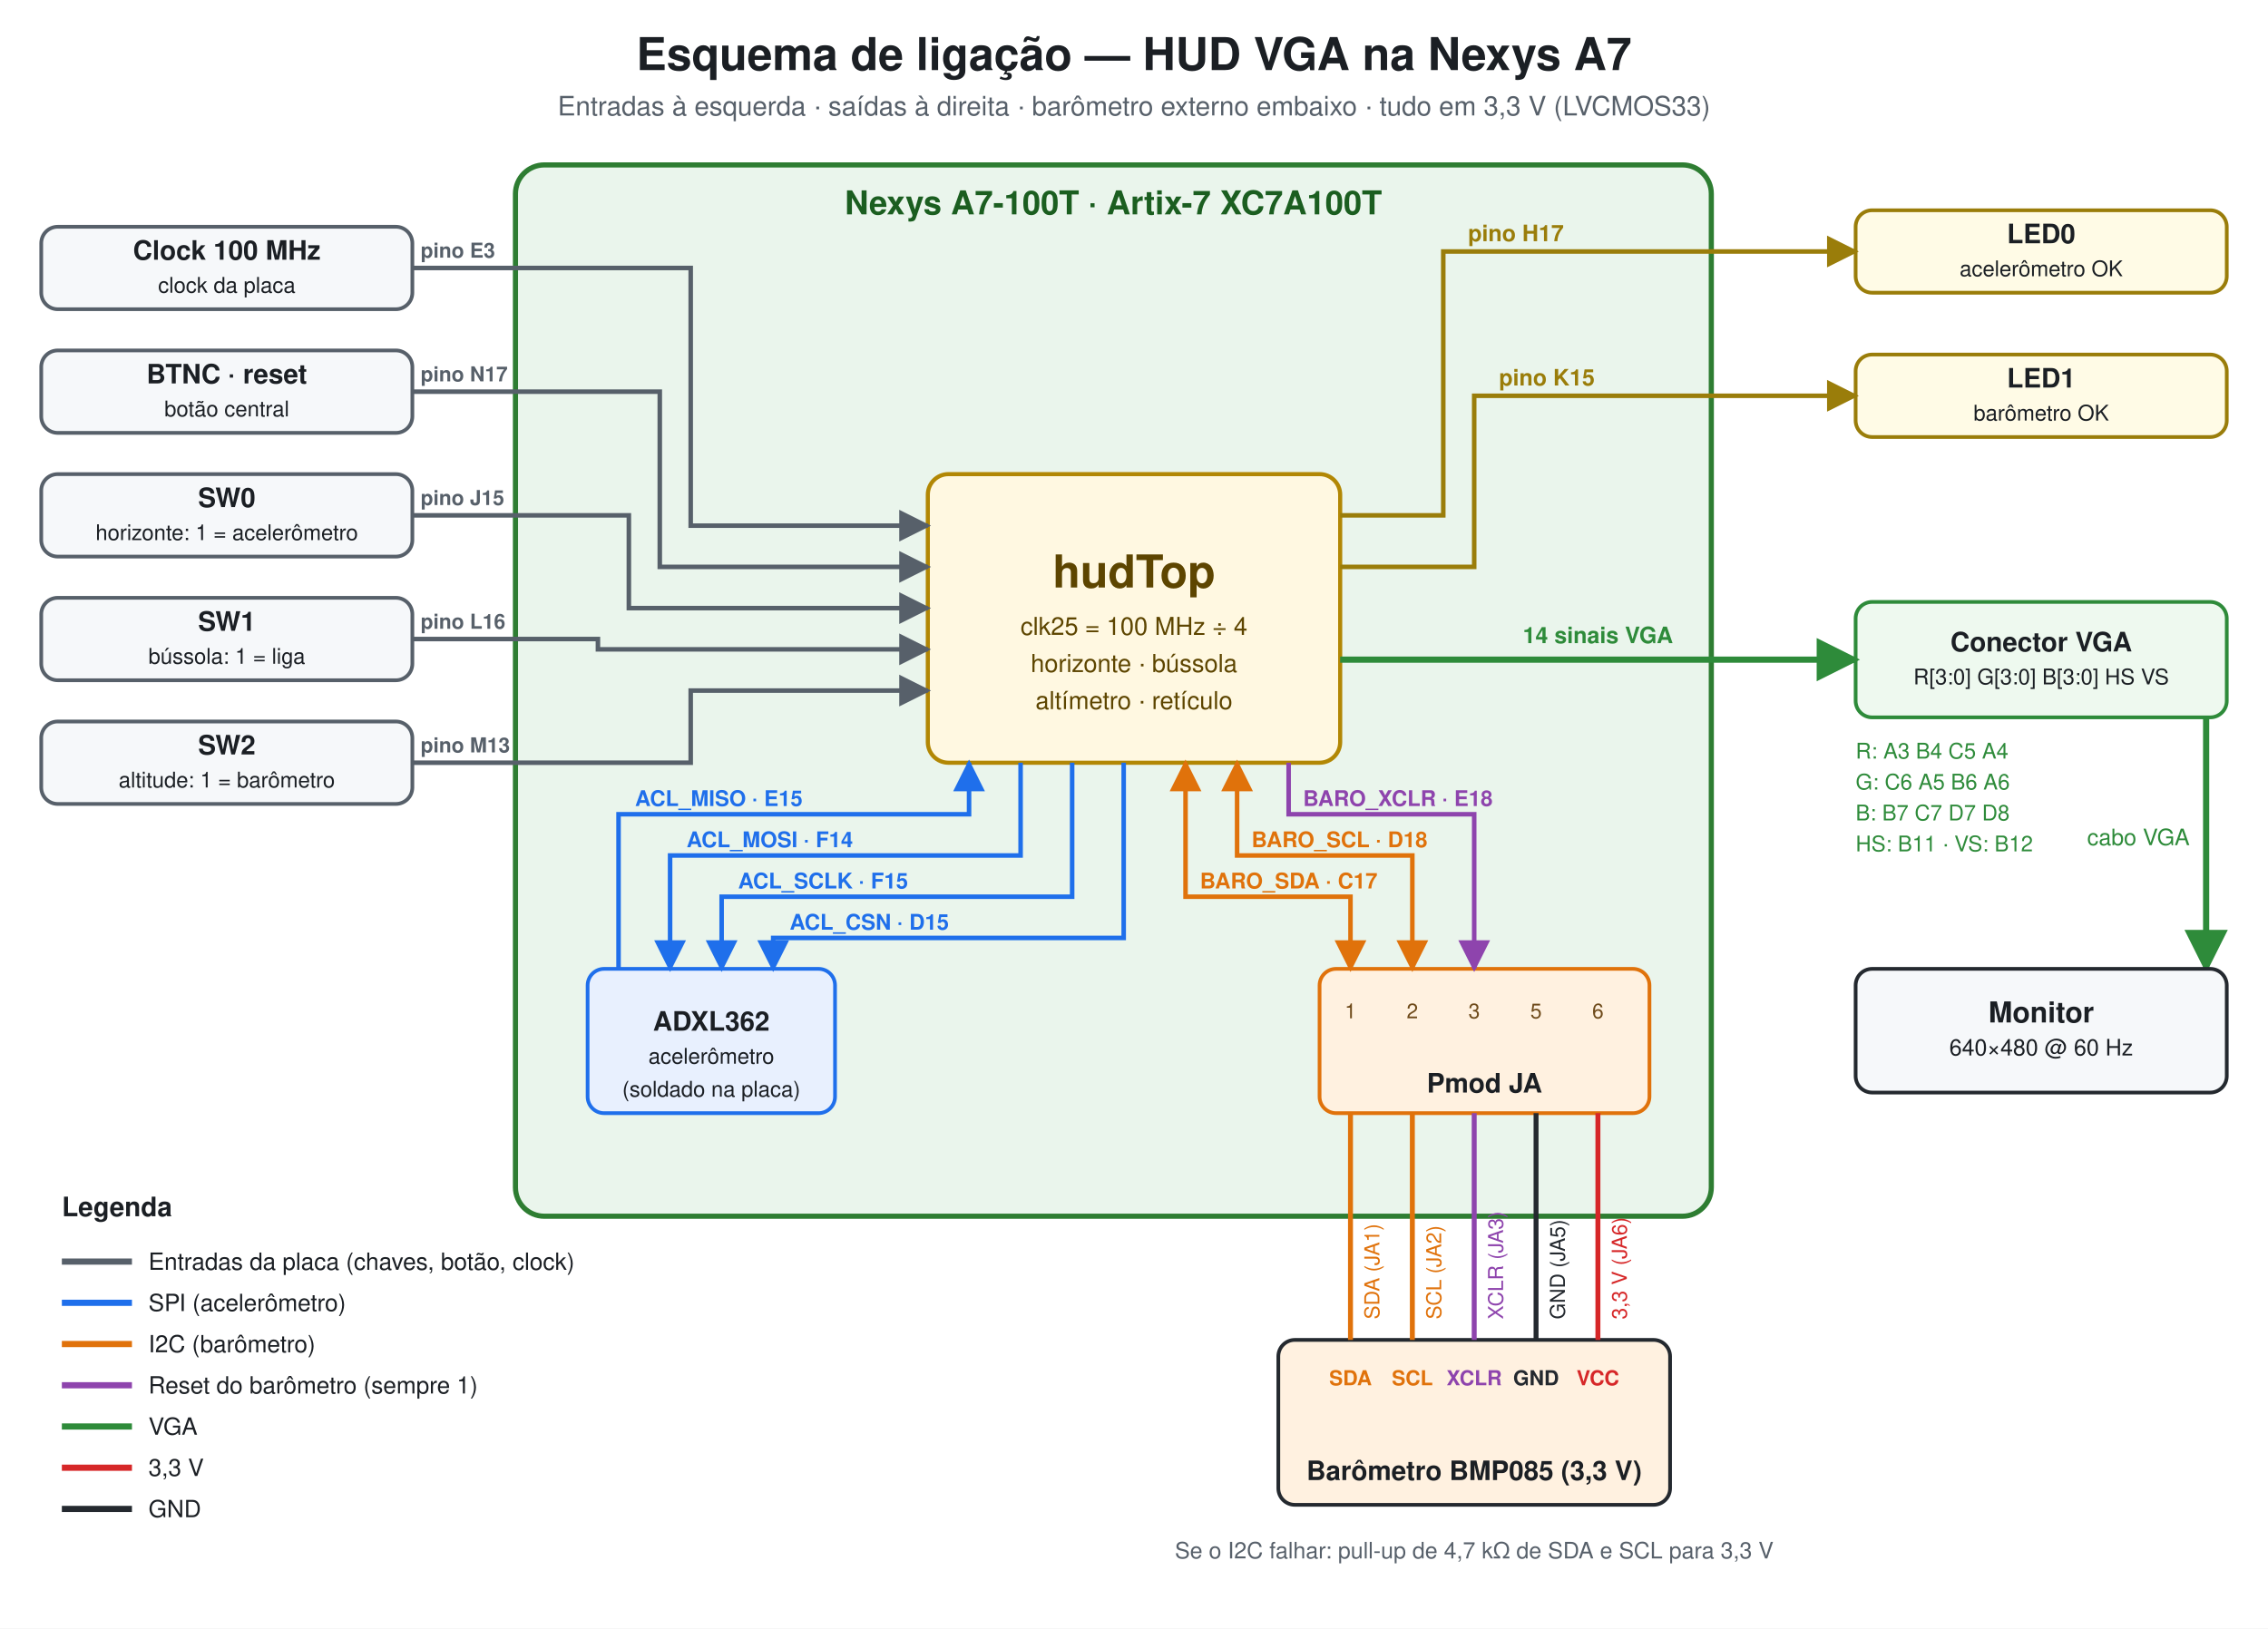
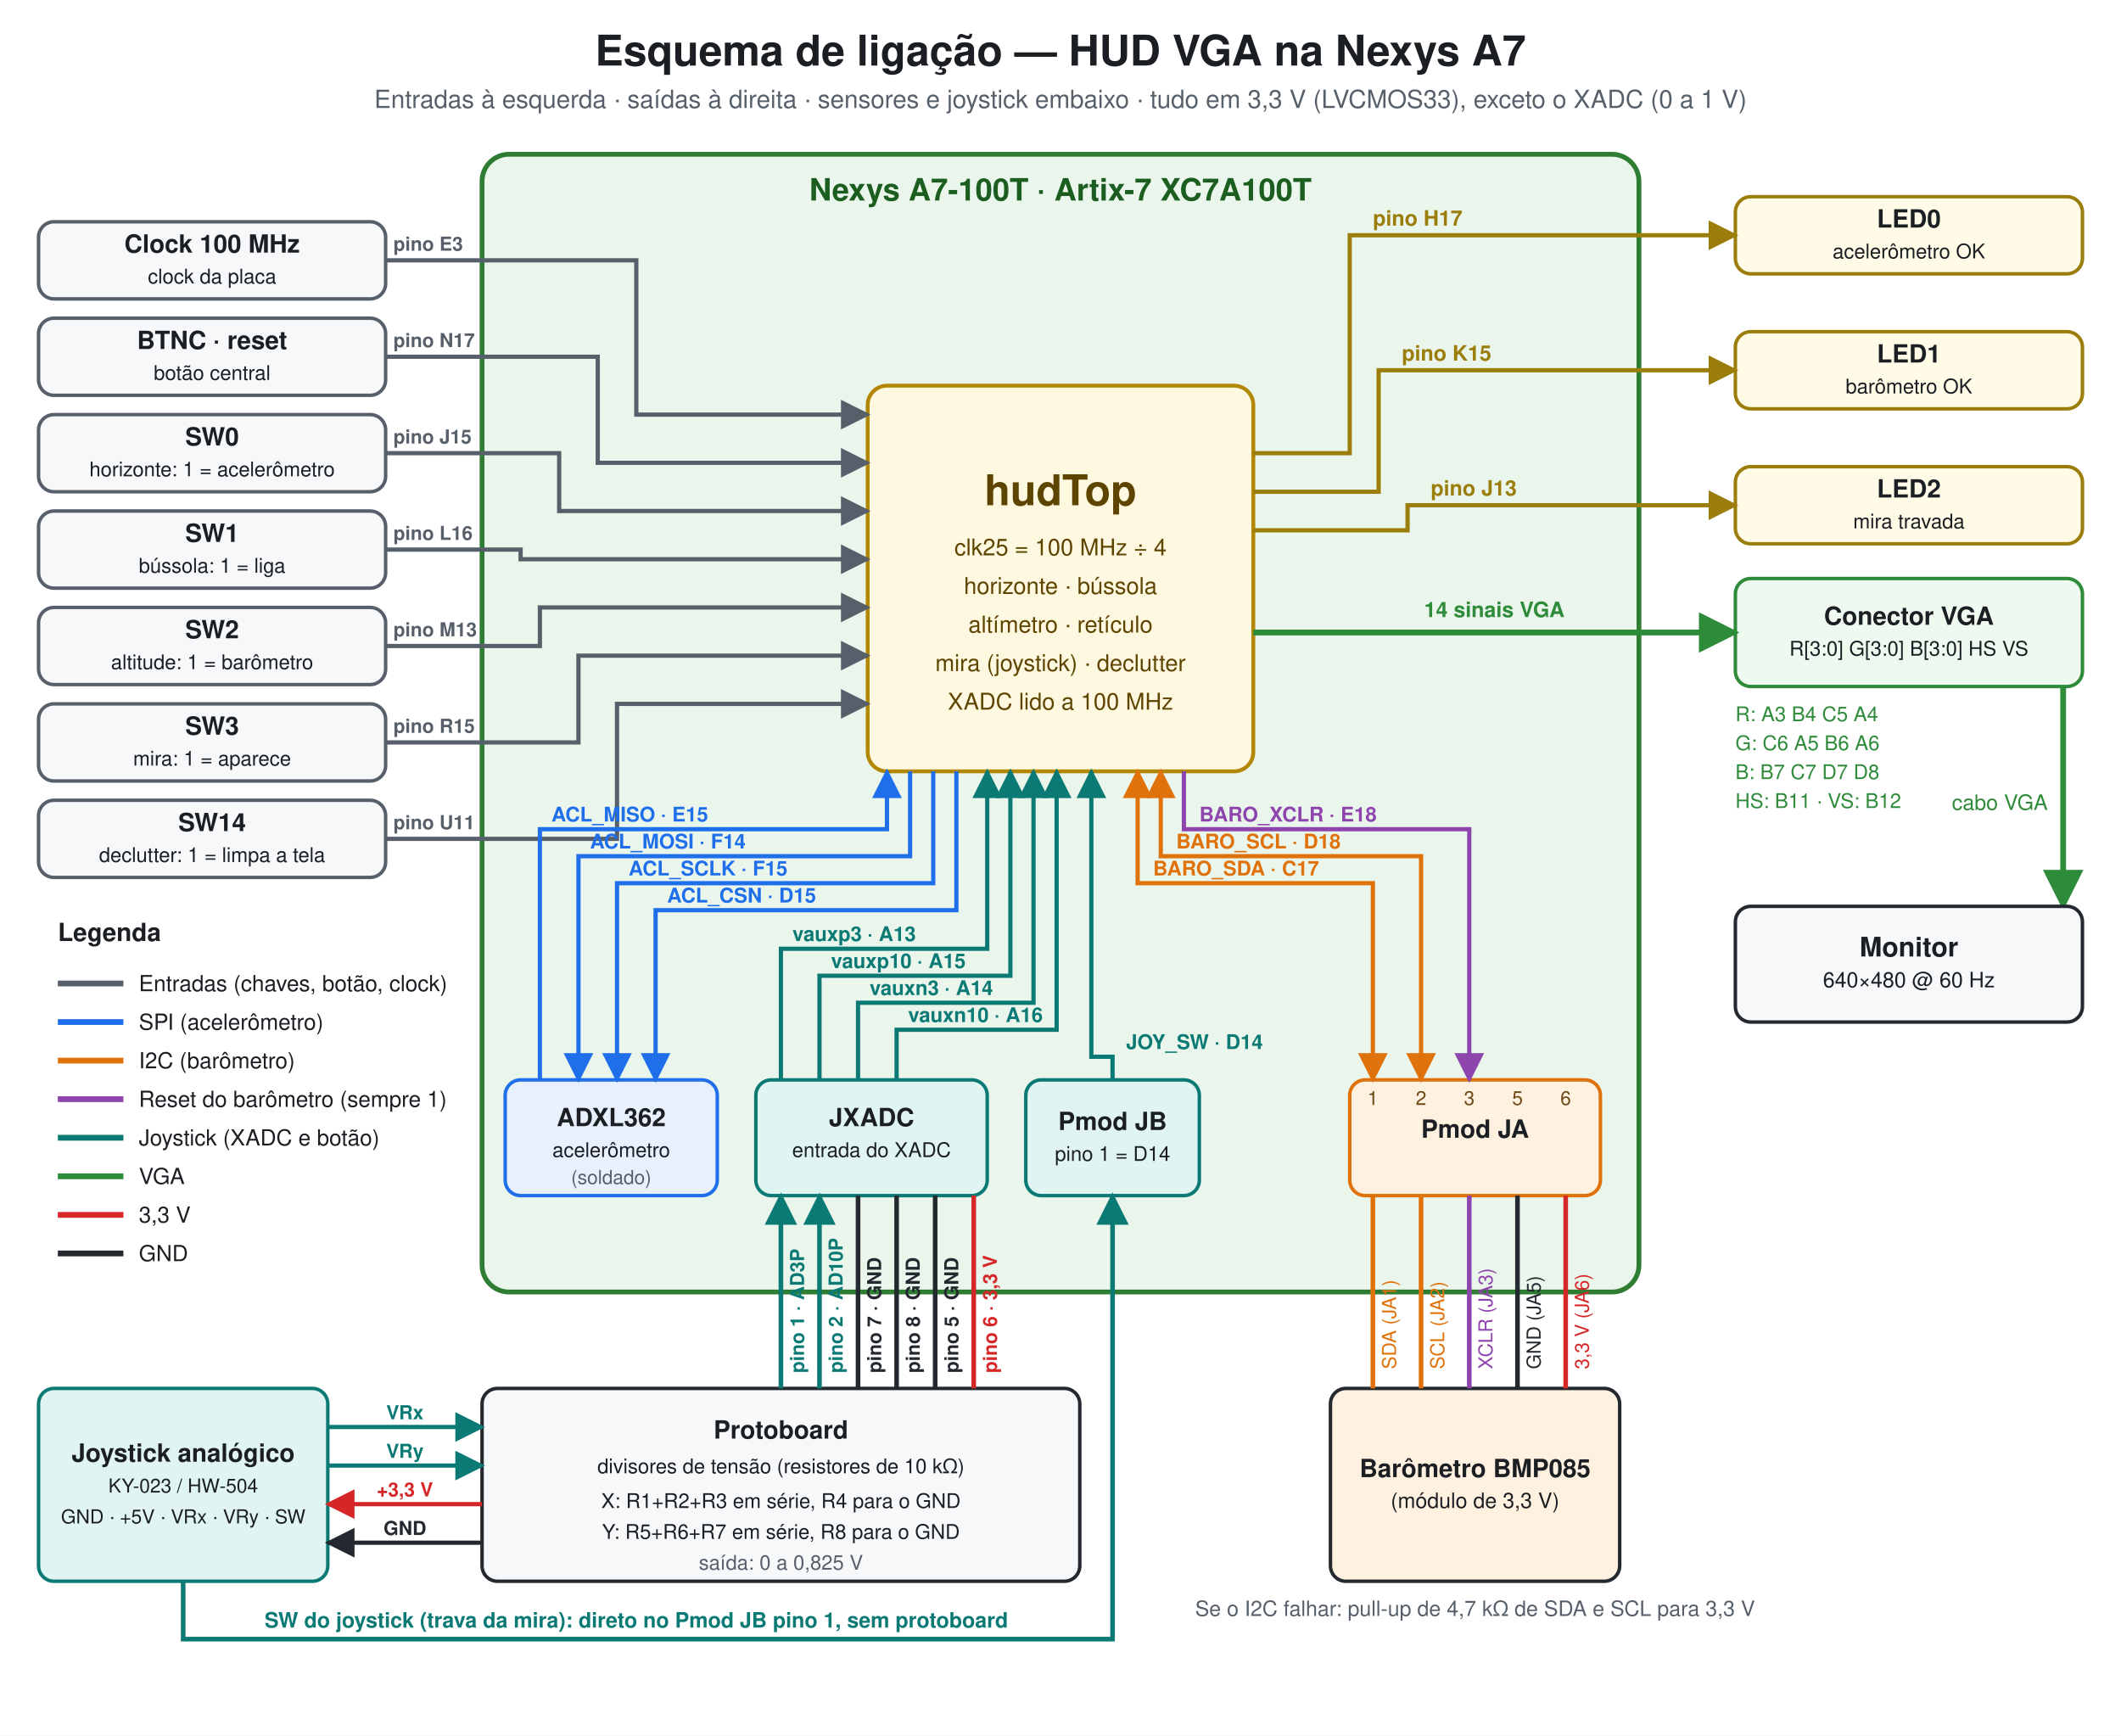
- <svg xmlns="http://www.w3.org/2000/svg" viewBox="0 0 1100 790" width="1100" height="790" font-family="Segoe UI, Helvetica, Arial, sans-serif">
+ <svg xmlns="http://www.w3.org/2000/svg" viewBox="0 0 1100 900" width="1100" height="900" font-family="Segoe UI, Helvetica, Arial, sans-serif">
  <defs>
    <marker id="ar" viewBox="0 0 10 10" refX="9" refY="5" markerWidth="7" markerHeight="7" orient="auto-start-reverse">
      <path d="M0,0 L10,5 L0,10 z" fill="context-stroke" />
    </marker>
  </defs>
-   <rect width="1100" height="790" fill="#ffffff" />
+   <rect width="1100" height="900" fill="#ffffff" />
  <text x="550" y="34" text-anchor="middle" font-size="22" font-weight="700" fill="#1b1f24">Esquema de ligação — HUD VGA na Nexys A7</text>
-   <text x="550" y="56" text-anchor="middle" font-size="13" fill="#57606a">Entradas à esquerda · saídas à direita · barômetro externo embaixo · tudo em 3,3 V (LVCMOS33)</text>
-   <rect x="250" y="80" width="580" height="510" rx="14" fill="#eaf5ec" stroke="#2e7d32" stroke-width="2.5" />
-   <text x="540" y="104" text-anchor="middle" font-size="16" font-weight="700" fill="#1b5e20">Nexys A7-100T · Artix-7 XC7A100T</text>
-   <rect x="450" y="230" width="200" height="140" rx="10" fill="#fff8e1" stroke="#b28704" stroke-width="2" />
-   <text x="550" y="285" text-anchor="middle" font-size="22" font-weight="700" fill="#5d4500">hudTop</text>
-   <text x="550" y="308" text-anchor="middle" font-size="12" fill="#5d4500">clk25 = 100 MHz ÷ 4</text>
-   <text x="550" y="326" text-anchor="middle" font-size="12" fill="#5d4500">horizonte · bússola</text>
-   <text x="550" y="344" text-anchor="middle" font-size="12" fill="#5d4500">altímetro · retículo</text>
-   <rect x="20" y="110" width="180" height="40" rx="8" fill="#f6f8fa" stroke="#57606a" stroke-width="1.8" />
-   <text x="110.0" y="126.0" text-anchor="middle" font-size="13" font-weight="700" fill="#1b1f24">Clock 100 MHz</text>
-   <text x="110.0" y="142.0" text-anchor="middle" font-size="10.5" font-weight="400" fill="#1b1f24">clock da placa</text>
-   <path d="M200,130 H335 V255 H450" fill="none" stroke="#57606a" stroke-width="2.2" marker-end="url(#ar)" />
-   <text x="204" y="125" font-size="10" font-weight="700" fill="#57606a">pino E3</text>
-   <rect x="20" y="170" width="180" height="40" rx="8" fill="#f6f8fa" stroke="#57606a" stroke-width="1.8" />
-   <text x="110.0" y="186.0" text-anchor="middle" font-size="13" font-weight="700" fill="#1b1f24">BTNC · reset</text>
-   <text x="110.0" y="202.0" text-anchor="middle" font-size="10.5" font-weight="400" fill="#1b1f24">botão central</text>
-   <path d="M200,190 H320 V275 H450" fill="none" stroke="#57606a" stroke-width="2.2" marker-end="url(#ar)" />
-   <text x="204" y="185" font-size="10" font-weight="700" fill="#57606a">pino N17</text>
-   <rect x="20" y="230" width="180" height="40" rx="8" fill="#f6f8fa" stroke="#57606a" stroke-width="1.8" />
-   <text x="110.0" y="246.0" text-anchor="middle" font-size="13" font-weight="700" fill="#1b1f24">SW0</text>
-   <text x="110.0" y="262.0" text-anchor="middle" font-size="10.5" font-weight="400" fill="#1b1f24">horizonte: 1 = acelerômetro</text>
-   <path d="M200,250 H305 V295 H450" fill="none" stroke="#57606a" stroke-width="2.2" marker-end="url(#ar)" />
-   <text x="204" y="245" font-size="10" font-weight="700" fill="#57606a">pino J15</text>
-   <rect x="20" y="290" width="180" height="40" rx="8" fill="#f6f8fa" stroke="#57606a" stroke-width="1.8" />
-   <text x="110.0" y="306.0" text-anchor="middle" font-size="13" font-weight="700" fill="#1b1f24">SW1</text>
-   <text x="110.0" y="322.0" text-anchor="middle" font-size="10.5" font-weight="400" fill="#1b1f24">bússola: 1 = liga</text>
-   <path d="M200,310 H290 V315 H450" fill="none" stroke="#57606a" stroke-width="2.2" marker-end="url(#ar)" />
-   <text x="204" y="305" font-size="10" font-weight="700" fill="#57606a">pino L16</text>
-   <rect x="20" y="350" width="180" height="40" rx="8" fill="#f6f8fa" stroke="#57606a" stroke-width="1.8" />
-   <text x="110.0" y="366.0" text-anchor="middle" font-size="13" font-weight="700" fill="#1b1f24">SW2</text>
-   <text x="110.0" y="382.0" text-anchor="middle" font-size="10.5" font-weight="400" fill="#1b1f24">altitude: 1 = barômetro</text>
-   <path d="M200,370 H335 V335 H450" fill="none" stroke="#57606a" stroke-width="2.2" marker-end="url(#ar)" />
-   <text x="204" y="365" font-size="10" font-weight="700" fill="#57606a">pino M13</text>
+   <text x="550" y="56" text-anchor="middle" font-size="13" font-weight="400" fill="#57606a">Entradas à esquerda · saídas à direita · sensores e joystick embaixo · tudo em 3,3 V (LVCMOS33), exceto o XADC (0 a 1 V)</text>
+   <rect x="250" y="80" width="600" height="590" rx="14" fill="#eaf5ec" stroke="#2e7d32" stroke-width="2.5" />
+   <text x="550" y="104" text-anchor="middle" font-size="16" font-weight="700" fill="#1b5e20">Nexys A7-100T · Artix-7 XC7A100T</text>
+   <rect x="450" y="200" width="200" height="200" rx="10" fill="#fff8e1" stroke="#b28704" stroke-width="2" />
+   <text x="550" y="262" text-anchor="middle" font-size="22" font-weight="700" fill="#5d4500">hudTop</text>
+   <text x="550" y="288" text-anchor="middle" font-size="12" font-weight="400" fill="#5d4500">clk25 = 100 MHz ÷ 4</text>
+   <text x="550" y="308" text-anchor="middle" font-size="12" font-weight="400" fill="#5d4500">horizonte · bússola</text>
+   <text x="550" y="328" text-anchor="middle" font-size="12" font-weight="400" fill="#5d4500">altímetro · retículo</text>
+   <text x="550" y="348" text-anchor="middle" font-size="12" font-weight="400" fill="#5d4500">mira (joystick) · declutter</text>
+   <text x="550" y="368" text-anchor="middle" font-size="12" font-weight="400" fill="#5d4500">XADC lido a 100 MHz</text>
+   <rect x="20" y="115" width="180" height="40" rx="8" fill="#f6f8fa" stroke="#57606a" stroke-width="1.8" />
+   <text x="110.0" y="131.0" text-anchor="middle" font-size="13" font-weight="700" fill="#1b1f24">Clock 100 MHz</text>
+   <text x="110.0" y="147.0" text-anchor="middle" font-size="10.5" font-weight="400" fill="#1b1f24">clock da placa</text>
+   <path d="M200,135 H330 V215 H450" fill="none" stroke="#57606a" stroke-width="2.2" marker-end="url(#ar)" />
+   <text x="204" y="130" text-anchor="start" font-size="10" font-weight="700" fill="#57606a">pino E3</text>
+   <rect x="20" y="165" width="180" height="40" rx="8" fill="#f6f8fa" stroke="#57606a" stroke-width="1.8" />
+   <text x="110.0" y="181.0" text-anchor="middle" font-size="13" font-weight="700" fill="#1b1f24">BTNC · reset</text>
+   <text x="110.0" y="197.0" text-anchor="middle" font-size="10.5" font-weight="400" fill="#1b1f24">botão central</text>
+   <path d="M200,185 H310 V240 H450" fill="none" stroke="#57606a" stroke-width="2.2" marker-end="url(#ar)" />
+   <text x="204" y="180" text-anchor="start" font-size="10" font-weight="700" fill="#57606a">pino N17</text>
+   <rect x="20" y="215" width="180" height="40" rx="8" fill="#f6f8fa" stroke="#57606a" stroke-width="1.8" />
+   <text x="110.0" y="231.0" text-anchor="middle" font-size="13" font-weight="700" fill="#1b1f24">SW0</text>
+   <text x="110.0" y="247.0" text-anchor="middle" font-size="10.5" font-weight="400" fill="#1b1f24">horizonte: 1 = acelerômetro</text>
+   <path d="M200,235 H290 V265 H450" fill="none" stroke="#57606a" stroke-width="2.2" marker-end="url(#ar)" />
+   <text x="204" y="230" text-anchor="start" font-size="10" font-weight="700" fill="#57606a">pino J15</text>
+   <rect x="20" y="265" width="180" height="40" rx="8" fill="#f6f8fa" stroke="#57606a" stroke-width="1.8" />
+   <text x="110.0" y="281.0" text-anchor="middle" font-size="13" font-weight="700" fill="#1b1f24">SW1</text>
+   <text x="110.0" y="297.0" text-anchor="middle" font-size="10.5" font-weight="400" fill="#1b1f24">bússola: 1 = liga</text>
+   <path d="M200,285 H270 V290 H450" fill="none" stroke="#57606a" stroke-width="2.2" marker-end="url(#ar)" />
+   <text x="204" y="280" text-anchor="start" font-size="10" font-weight="700" fill="#57606a">pino L16</text>
+   <rect x="20" y="315" width="180" height="40" rx="8" fill="#f6f8fa" stroke="#57606a" stroke-width="1.8" />
+   <text x="110.0" y="331.0" text-anchor="middle" font-size="13" font-weight="700" fill="#1b1f24">SW2</text>
+   <text x="110.0" y="347.0" text-anchor="middle" font-size="10.5" font-weight="400" fill="#1b1f24">altitude: 1 = barômetro</text>
+   <path d="M200,335 H280 V315 H450" fill="none" stroke="#57606a" stroke-width="2.2" marker-end="url(#ar)" />
+   <text x="204" y="330" text-anchor="start" font-size="10" font-weight="700" fill="#57606a">pino M13</text>
+   <rect x="20" y="365" width="180" height="40" rx="8" fill="#f6f8fa" stroke="#57606a" stroke-width="1.8" />
+   <text x="110.0" y="381.0" text-anchor="middle" font-size="13" font-weight="700" fill="#1b1f24">SW3</text>
+   <text x="110.0" y="397.0" text-anchor="middle" font-size="10.5" font-weight="400" fill="#1b1f24">mira: 1 = aparece</text>
+   <path d="M200,385 H300 V340 H450" fill="none" stroke="#57606a" stroke-width="2.2" marker-end="url(#ar)" />
+   <text x="204" y="380" text-anchor="start" font-size="10" font-weight="700" fill="#57606a">pino R15</text>
+   <rect x="20" y="415" width="180" height="40" rx="8" fill="#f6f8fa" stroke="#57606a" stroke-width="1.8" />
+   <text x="110.0" y="431.0" text-anchor="middle" font-size="13" font-weight="700" fill="#1b1f24">SW14</text>
+   <text x="110.0" y="447.0" text-anchor="middle" font-size="10.5" font-weight="400" fill="#1b1f24">declutter: 1 = limpa a tela</text>
+   <path d="M200,435 H320 V365 H450" fill="none" stroke="#57606a" stroke-width="2.2" marker-end="url(#ar)" />
+   <text x="204" y="430" text-anchor="start" font-size="10" font-weight="700" fill="#57606a">pino U11</text>
  <rect x="900" y="102" width="180" height="40" rx="8" fill="#fffbe6" stroke="#9a7d0a" stroke-width="1.8" />
  <text x="990.0" y="118.0" text-anchor="middle" font-size="13" font-weight="700" fill="#1b1f24">LED0</text>
  <text x="990.0" y="134.0" text-anchor="middle" font-size="10.5" font-weight="400" fill="#1b1f24">acelerômetro OK</text>
-   <path d="M650,250 H700 V122 H900" fill="none" stroke="#9a7d0a" stroke-width="2.2" marker-end="url(#ar)" />
-   <text x="712" y="117" font-size="11" font-weight="700" fill="#9a7d0a">pino H17</text>
+   <path d="M650,235 H700 V122 H900" fill="none" stroke="#9a7d0a" stroke-width="2.2" marker-end="url(#ar)" />
+   <text x="712" y="117" text-anchor="start" font-size="11" font-weight="700" fill="#9a7d0a">pino H17</text>
  <rect x="900" y="172" width="180" height="40" rx="8" fill="#fffbe6" stroke="#9a7d0a" stroke-width="1.8" />
  <text x="990.0" y="188.0" text-anchor="middle" font-size="13" font-weight="700" fill="#1b1f24">LED1</text>
  <text x="990.0" y="204.0" text-anchor="middle" font-size="10.5" font-weight="400" fill="#1b1f24">barômetro OK</text>
-   <path d="M650,275 H715 V192 H900" fill="none" stroke="#9a7d0a" stroke-width="2.2" marker-end="url(#ar)" />
-   <text x="727" y="187" font-size="11" font-weight="700" fill="#9a7d0a">pino K15</text>
-   <rect x="900" y="292" width="180" height="56" rx="8" fill="#eef9ef" stroke="#2e8b3a" stroke-width="1.8" />
-   <text x="990.0" y="316.0" text-anchor="middle" font-size="13" font-weight="700" fill="#1b1f24">Conector VGA</text>
-   <text x="990.0" y="332.0" text-anchor="middle" font-size="10.5" font-weight="400" fill="#1b1f24">R[3:0] G[3:0] B[3:0] HS VS</text>
-   <path d="M650,320 H900" fill="none" stroke="#2e8b3a" stroke-width="3" marker-end="url(#ar)" />
-   <text x="775" y="312" text-anchor="middle" font-size="11" font-weight="700" fill="#2e8b3a">14 sinais VGA</text>
-   <text x="900" y="368" font-size="10.5" fill="#2e8b3a">R: A3 B4 C5 A4</text>
-   <text x="900" y="383" font-size="10.5" fill="#2e8b3a">G: C6 A5 B6 A6</text>
-   <text x="900" y="398" font-size="10.5" fill="#2e8b3a">B: B7 C7 D7 D8</text>
-   <text x="900" y="413" font-size="10.5" fill="#2e8b3a">HS: B11 · VS: B12</text>
-   <path d="M1070,348 V470" fill="none" stroke="#2e8b3a" stroke-width="3" marker-end="url(#ar)" />
-   <text x="1062" y="410" text-anchor="end" font-size="11" fill="#2e8b3a">cabo VGA</text>
+   <path d="M650,255 H715 V192 H900" fill="none" stroke="#9a7d0a" stroke-width="2.2" marker-end="url(#ar)" />
+   <text x="727" y="187" text-anchor="start" font-size="11" font-weight="700" fill="#9a7d0a">pino K15</text>
+   <rect x="900" y="242" width="180" height="40" rx="8" fill="#fffbe6" stroke="#9a7d0a" stroke-width="1.8" />
+   <text x="990.0" y="258.0" text-anchor="middle" font-size="13" font-weight="700" fill="#1b1f24">LED2</text>
+   <text x="990.0" y="274.0" text-anchor="middle" font-size="10.5" font-weight="400" fill="#1b1f24">mira travada</text>
+   <path d="M650,275 H730 V262 H900" fill="none" stroke="#9a7d0a" stroke-width="2.2" marker-end="url(#ar)" />
+   <text x="742" y="257" text-anchor="start" font-size="11" font-weight="700" fill="#9a7d0a">pino J13</text>
+   <rect x="900" y="300" width="180" height="56" rx="8" fill="#eef9ef" stroke="#2e8b3a" stroke-width="1.8" />
+   <text x="990.0" y="324.0" text-anchor="middle" font-size="13" font-weight="700" fill="#1b1f24">Conector VGA</text>
+   <text x="990.0" y="340.0" text-anchor="middle" font-size="10.5" font-weight="400" fill="#1b1f24">R[3:0] G[3:0] B[3:0] HS VS</text>
+   <path d="M650,328 H900" fill="none" stroke="#2e8b3a" stroke-width="3" marker-end="url(#ar)" />
+   <text x="775" y="320" text-anchor="middle" font-size="11" font-weight="700" fill="#2e8b3a">14 sinais VGA</text>
+   <text x="900" y="374" text-anchor="start" font-size="10.5" font-weight="400" fill="#2e8b3a">R: A3 B4 C5 A4</text>
+   <text x="900" y="389" text-anchor="start" font-size="10.5" font-weight="400" fill="#2e8b3a">G: C6 A5 B6 A6</text>
+   <text x="900" y="404" text-anchor="start" font-size="10.5" font-weight="400" fill="#2e8b3a">B: B7 C7 D7 D8</text>
+   <text x="900" y="419" text-anchor="start" font-size="10.5" font-weight="400" fill="#2e8b3a">HS: B11 · VS: B12</text>
+   <path d="M1070,356 V470" fill="none" stroke="#2e8b3a" stroke-width="3" marker-end="url(#ar)" />
+   <text x="1062" y="420" text-anchor="end" font-size="11" font-weight="400" fill="#2e8b3a">cabo VGA</text>
  <rect x="900" y="470" width="180" height="60" rx="8" fill="#f6f8fa" stroke="#24292f" stroke-width="1.8" />
  <text x="990.0" y="496.0" text-anchor="middle" font-size="14" font-weight="700" fill="#1b1f24">Monitor</text>
  <text x="990.0" y="512.0" text-anchor="middle" font-size="11" font-weight="400" fill="#1b1f24">640×480 @ 60 Hz</text>
-   <rect x="285" y="470" width="120" height="70" rx="8" fill="#e8f0fe" stroke="#1f6feb" stroke-width="1.8" />
-   <text x="345" y="500" text-anchor="middle" font-size="13" font-weight="700" fill="#1b1f24">ADXL362</text>
-   <text x="345" y="516" text-anchor="middle" font-size="10.5" font-weight="400" fill="#1b1f24">acelerômetro</text>
-   <text x="345" y="532" text-anchor="middle" font-size="10.5" font-weight="400" fill="#1b1f24">(soldado na placa)</text>
-   <path d="M300,470 V395 H470 V370" fill="none" stroke="#1f6feb" stroke-width="2.2" marker-end="url(#ar)" />
-   <text x="308" y="391" font-size="10.5" font-weight="700" fill="#1f6feb">ACL_MISO · E15</text>
-   <path d="M325,470 V415 H495 V370" fill="none" stroke="#1f6feb" stroke-width="2.2" marker-start="url(#ar)" />
-   <text x="333" y="411" font-size="10.5" font-weight="700" fill="#1f6feb">ACL_MOSI · F14</text>
-   <path d="M350,470 V435 H520 V370" fill="none" stroke="#1f6feb" stroke-width="2.2" marker-start="url(#ar)" />
-   <text x="358" y="431" font-size="10.5" font-weight="700" fill="#1f6feb">ACL_SCLK · F15</text>
-   <path d="M375,470 V455 H545 V370" fill="none" stroke="#1f6feb" stroke-width="2.2" marker-start="url(#ar)" />
-   <text x="383" y="451" font-size="10.5" font-weight="700" fill="#1f6feb">ACL_CSN · D15</text>
-   <rect x="640" y="470" width="160" height="70" rx="8" fill="#fff1e0" stroke="#e0720b" stroke-width="1.8" />
-   <text x="720" y="530" text-anchor="middle" font-size="13" font-weight="700" fill="#1b1f24">Pmod JA</text>
-   <path d="M575,370 V435 H655 V470" fill="none" stroke="#e0720b" stroke-width="2.2" marker-end="url(#ar)" marker-start="url(#ar)" />
-   <text x="582" y="431" font-size="10.5" font-weight="700" fill="#e0720b">BARO_SDA · C17</text>
-   <path d="M600,370 V415 H685 V470" fill="none" stroke="#e0720b" stroke-width="2.2" marker-end="url(#ar)" marker-start="url(#ar)" />
-   <text x="607" y="411" font-size="10.5" font-weight="700" fill="#e0720b">BARO_SCL · D18</text>
-   <path d="M625,370 V395 H715 V470" fill="none" stroke="#8e44ad" stroke-width="2.2" marker-end="url(#ar)" />
-   <text x="632" y="391" font-size="10.5" font-weight="700" fill="#8e44ad">BARO_XCLR · E18</text>
-   <text x="655" y="494" text-anchor="middle" font-size="10" fill="#6e4a1a">1</text>
-   <text x="685" y="494" text-anchor="middle" font-size="10" fill="#6e4a1a">2</text>
-   <text x="715" y="494" text-anchor="middle" font-size="10" fill="#6e4a1a">3</text>
-   <text x="745" y="494" text-anchor="middle" font-size="10" fill="#6e4a1a">5</text>
-   <text x="775" y="494" text-anchor="middle" font-size="10" fill="#6e4a1a">6</text>
-   <rect x="620" y="650" width="190" height="80" rx="8" fill="#fff1e0" stroke="#24292f" stroke-width="1.8" />
-   <text x="715" y="718" text-anchor="middle" font-size="13" font-weight="700" fill="#1b1f24">Barômetro BMP085 (3,3 V)</text>
-   <path d="M655,540 V650" fill="none" stroke="#e0720b" stroke-width="2.4" />
-   <text x="655" y="672" text-anchor="middle" font-size="10" font-weight="700" fill="#e0720b">SDA</text>
-   <text transform="translate(669,640) rotate(-90)" font-size="10" fill="#e0720b">SDA (JA1)</text>
-   <path d="M685,540 V650" fill="none" stroke="#e0720b" stroke-width="2.4" />
-   <text x="685" y="672" text-anchor="middle" font-size="10" font-weight="700" fill="#e0720b">SCL</text>
-   <text transform="translate(699,640) rotate(-90)" font-size="10" fill="#e0720b">SCL (JA2)</text>
-   <path d="M715,540 V650" fill="none" stroke="#8e44ad" stroke-width="2.4" />
-   <text x="715" y="672" text-anchor="middle" font-size="10" font-weight="700" fill="#8e44ad">XCLR</text>
-   <text transform="translate(729,640) rotate(-90)" font-size="10" fill="#8e44ad">XCLR (JA3)</text>
-   <path d="M745,540 V650" fill="none" stroke="#24292f" stroke-width="2.4" />
-   <text x="745" y="672" text-anchor="middle" font-size="10" font-weight="700" fill="#24292f">GND</text>
-   <text transform="translate(759,640) rotate(-90)" font-size="10" fill="#24292f">GND (JA5)</text>
-   <path d="M775,540 V650" fill="none" stroke="#d62728" stroke-width="2.4" />
-   <text x="775" y="672" text-anchor="middle" font-size="10" font-weight="700" fill="#d62728">VCC</text>
-   <text transform="translate(789,640) rotate(-90)" font-size="10" fill="#d62728">3,3 V (JA6)</text>
-   <text x="715" y="756" text-anchor="middle" font-size="11" fill="#57606a">Se o I2C falhar: pull-up de 4,7 kΩ de SDA e SCL para 3,3 V</text>
-   <text x="30" y="590" font-size="13" font-weight="700" fill="#1b1f24">Legenda</text>
-   <line x1="30" y1="612" x2="64" y2="612" stroke="#57606a" stroke-width="3" />
-   <text x="72" y="616" font-size="11.5" fill="#1b1f24">Entradas da placa (chaves, botão, clock)</text>
-   <line x1="30" y1="632" x2="64" y2="632" stroke="#1f6feb" stroke-width="3" />
-   <text x="72" y="636" font-size="11.5" fill="#1b1f24">SPI (acelerômetro)</text>
-   <line x1="30" y1="652" x2="64" y2="652" stroke="#e0720b" stroke-width="3" />
-   <text x="72" y="656" font-size="11.5" fill="#1b1f24">I2C (barômetro)</text>
-   <line x1="30" y1="672" x2="64" y2="672" stroke="#8e44ad" stroke-width="3" />
-   <text x="72" y="676" font-size="11.5" fill="#1b1f24">Reset do barômetro (sempre 1)</text>
-   <line x1="30" y1="692" x2="64" y2="692" stroke="#2e8b3a" stroke-width="3" />
-   <text x="72" y="696" font-size="11.5" fill="#1b1f24">VGA</text>
-   <line x1="30" y1="712" x2="64" y2="712" stroke="#d62728" stroke-width="3" />
-   <text x="72" y="716" font-size="11.5" fill="#1b1f24">3,3 V</text>
-   <line x1="30" y1="732" x2="64" y2="732" stroke="#24292f" stroke-width="3" />
-   <text x="72" y="736" font-size="11.5" fill="#1b1f24">GND</text>
+   <rect x="262" y="560" width="110" height="60" rx="8" fill="#e8f0fe" stroke="#1f6feb" stroke-width="1.8" />
+   <text x="317" y="584" text-anchor="middle" font-size="13" font-weight="700" fill="#1b1f24">ADXL362</text>
+   <text x="317" y="600" text-anchor="middle" font-size="10.5" font-weight="400" fill="#1b1f24">acelerômetro</text>
+   <text x="317" y="614" text-anchor="middle" font-size="10" font-weight="400" fill="#57606a">(soldado)</text>
+   <path d="M280,560 V430 H460 V400" fill="none" stroke="#1f6feb" stroke-width="2.2" marker-end="url(#ar)" />
+   <text x="286" y="426" text-anchor="start" font-size="10.5" font-weight="700" fill="#1f6feb">ACL_MISO · E15</text>
+   <path d="M300,560 V444 H472 V400" fill="none" stroke="#1f6feb" stroke-width="2.2" marker-start="url(#ar)" />
+   <text x="306" y="440" text-anchor="start" font-size="10.5" font-weight="700" fill="#1f6feb">ACL_MOSI · F14</text>
+   <path d="M320,560 V458 H484 V400" fill="none" stroke="#1f6feb" stroke-width="2.2" marker-start="url(#ar)" />
+   <text x="326" y="454" text-anchor="start" font-size="10.5" font-weight="700" fill="#1f6feb">ACL_SCLK · F15</text>
+   <path d="M340,560 V472 H496 V400" fill="none" stroke="#1f6feb" stroke-width="2.2" marker-start="url(#ar)" />
+   <text x="346" y="468" text-anchor="start" font-size="10.5" font-weight="700" fill="#1f6feb">ACL_CSN · D15</text>
+   <rect x="392" y="560" width="120" height="60" rx="8" fill="#e0f4f2" stroke="#0b7a75" stroke-width="1.8" />
+   <text x="452" y="584" text-anchor="middle" font-size="13" font-weight="700" fill="#1b1f24">JXADC</text>
+   <text x="452" y="600" text-anchor="middle" font-size="10.5" font-weight="400" fill="#1b1f24">entrada do XADC</text>
+   <path d="M405,560 V492 H512 V400" fill="none" stroke="#0b7a75" stroke-width="2.2" marker-end="url(#ar)" />
+   <text x="411" y="488" text-anchor="start" font-size="10.5" font-weight="700" fill="#0b7a75">vauxp3 · A13</text>
+   <path d="M425,560 V506 H524 V400" fill="none" stroke="#0b7a75" stroke-width="2.2" marker-end="url(#ar)" />
+   <text x="431" y="502" text-anchor="start" font-size="10.5" font-weight="700" fill="#0b7a75">vauxp10 · A15</text>
+   <path d="M445,560 V520 H536 V400" fill="none" stroke="#0b7a75" stroke-width="2.2" marker-end="url(#ar)" />
+   <text x="451" y="516" text-anchor="start" font-size="10.5" font-weight="700" fill="#0b7a75">vauxn3 · A14</text>
+   <path d="M465,560 V534 H548 V400" fill="none" stroke="#0b7a75" stroke-width="2.2" marker-end="url(#ar)" />
+   <text x="471" y="530" text-anchor="start" font-size="10.5" font-weight="700" fill="#0b7a75">vauxn10 · A16</text>
+   <rect x="532" y="560" width="90" height="60" rx="8" fill="#e0f4f2" stroke="#0b7a75" stroke-width="1.8" />
+   <text x="577" y="586" text-anchor="middle" font-size="13" font-weight="700" fill="#1b1f24">Pmod JB</text>
+   <text x="577" y="602" text-anchor="middle" font-size="10.5" font-weight="400" fill="#1b1f24">pino 1 = D14</text>
+   <path d="M577,560 V548 H566 V400" fill="none" stroke="#0b7a75" stroke-width="2.2" marker-end="url(#ar)" />
+   <text x="584" y="544" text-anchor="start" font-size="10.5" font-weight="700" fill="#0b7a75">JOY_SW · D14</text>
+   <rect x="700" y="560" width="130" height="60" rx="8" fill="#fff1e0" stroke="#e0720b" stroke-width="1.8" />
+   <text x="765" y="590" text-anchor="middle" font-size="13" font-weight="700" fill="#1b1f24">Pmod JA</text>
+   <text x="712" y="573" text-anchor="middle" font-size="10" font-weight="400" fill="#6e4a1a">1</text>
+   <text x="737" y="573" text-anchor="middle" font-size="10" font-weight="400" fill="#6e4a1a">2</text>
+   <text x="762" y="573" text-anchor="middle" font-size="10" font-weight="400" fill="#6e4a1a">3</text>
+   <text x="787" y="573" text-anchor="middle" font-size="10" font-weight="400" fill="#6e4a1a">5</text>
+   <text x="812" y="573" text-anchor="middle" font-size="10" font-weight="400" fill="#6e4a1a">6</text>
+   <path d="M762,560 V430 H614 V400" fill="none" stroke="#8e44ad" stroke-width="2.2" marker-start="url(#ar)" />
+   <text x="622" y="426" text-anchor="start" font-size="10.5" font-weight="700" fill="#8e44ad">BARO_XCLR · E18</text>
+   <path d="M737,560 V444 H602 V400" fill="none" stroke="#e0720b" stroke-width="2.2" marker-end="url(#ar)" marker-start="url(#ar)" />
+   <text x="610" y="440" text-anchor="start" font-size="10.5" font-weight="700" fill="#e0720b">BARO_SCL · D18</text>
+   <path d="M712,560 V458 H590 V400" fill="none" stroke="#e0720b" stroke-width="2.2" marker-end="url(#ar)" marker-start="url(#ar)" />
+   <text x="598" y="454" text-anchor="start" font-size="10.5" font-weight="700" fill="#e0720b">BARO_SDA · C17</text>
+   <rect x="20" y="720" width="150" height="100" rx="8" fill="#e0f4f2" stroke="#0b7a75" stroke-width="1.8" />
+   <text x="95.0" y="758.0" text-anchor="middle" font-size="13" font-weight="700" fill="#1b1f24">Joystick analógico</text>
+   <text x="95.0" y="774.0" text-anchor="middle" font-size="10" font-weight="400" fill="#1b1f24">KY-023 / HW-504</text>
+   <text x="95.0" y="790.0" text-anchor="middle" font-size="10" font-weight="400" fill="#1b1f24">GND · +5V · VRx · VRy · SW</text>
+   <rect x="250" y="720" width="310" height="100" rx="8" fill="#f6f8fa" stroke="#24292f" stroke-width="1.8" />
+   <text x="405" y="746" text-anchor="middle" font-size="13" font-weight="700" fill="#1b1f24">Protoboard</text>
+   <text x="405" y="764" text-anchor="middle" font-size="10.5" font-weight="400" fill="#1b1f24">divisores de tensão (resistores de 10 kΩ)</text>
+   <text x="405" y="782" text-anchor="middle" font-size="10.5" font-weight="400" fill="#1b1f24">X: R1+R2+R3 em série, R4 para o GND</text>
+   <text x="405" y="798" text-anchor="middle" font-size="10.5" font-weight="400" fill="#1b1f24">Y: R5+R6+R7 em série, R8 para o GND</text>
+   <text x="405" y="814" text-anchor="middle" font-size="10.5" font-weight="400" fill="#57606a">saída: 0 a 0,825 V</text>
+   <path d="M405,720 V620" fill="none" stroke="#0b7a75" stroke-width="2.4" marker-end="url(#ar)" />
+   <text transform="translate(417,712) rotate(-90)" font-size="10" font-weight="700" fill="#0b7a75">pino 1 · AD3P</text>
+   <path d="M425,720 V620" fill="none" stroke="#0b7a75" stroke-width="2.4" marker-end="url(#ar)" />
+   <text transform="translate(437,712) rotate(-90)" font-size="10" font-weight="700" fill="#0b7a75">pino 2 · AD10P</text>
+   <path d="M445,720 V620" fill="none" stroke="#24292f" stroke-width="2.4" />
+   <text transform="translate(457,712) rotate(-90)" font-size="10" font-weight="700" fill="#24292f">pino 7 · GND</text>
+   <path d="M465,720 V620" fill="none" stroke="#24292f" stroke-width="2.4" />
+   <text transform="translate(477,712) rotate(-90)" font-size="10" font-weight="700" fill="#24292f">pino 8 · GND</text>
+   <path d="M485,720 V620" fill="none" stroke="#24292f" stroke-width="2.4" />
+   <text transform="translate(497,712) rotate(-90)" font-size="10" font-weight="700" fill="#24292f">pino 5 · GND</text>
+   <path d="M505,720 V620" fill="none" stroke="#d62728" stroke-width="2.4" />
+   <text transform="translate(517,712) rotate(-90)" font-size="10" font-weight="700" fill="#d62728">pino 6 · 3,3 V</text>
+   <path d="M170,740 H250" fill="none" stroke="#0b7a75" stroke-width="2.2" marker-end="url(#ar)" />
+   <text x="210" y="736" text-anchor="middle" font-size="10" font-weight="700" fill="#0b7a75">VRx</text>
+   <path d="M170,760 H250" fill="none" stroke="#0b7a75" stroke-width="2.2" marker-end="url(#ar)" />
+   <text x="210" y="756" text-anchor="middle" font-size="10" font-weight="700" fill="#0b7a75">VRy</text>
+   <path d="M250,780 H170" fill="none" stroke="#d62728" stroke-width="2.2" marker-end="url(#ar)" />
+   <text x="210" y="776" text-anchor="middle" font-size="10" font-weight="700" fill="#d62728">+3,3 V</text>
+   <path d="M250,800 H170" fill="none" stroke="#24292f" stroke-width="2.2" marker-end="url(#ar)" />
+   <text x="210" y="796" text-anchor="middle" font-size="10" font-weight="700" fill="#24292f">GND</text>
+   <path d="M95,820 V850 H577 V620" fill="none" stroke="#0b7a75" stroke-width="2.4" marker-end="url(#ar)" />
+   <text x="330" y="844" text-anchor="middle" font-size="11" font-weight="700" fill="#0b7a75">SW do joystick (trava da mira): direto no Pmod JB pino 1, sem protoboard</text>
+   <rect x="690" y="720" width="150" height="100" rx="8" fill="#fff1e0" stroke="#24292f" stroke-width="1.8" />
+   <text x="765.0" y="766.0" text-anchor="middle" font-size="13" font-weight="700" fill="#1b1f24">Barômetro BMP085</text>
+   <text x="765.0" y="782.0" text-anchor="middle" font-size="11" font-weight="400" fill="#1b1f24">(módulo de 3,3 V)</text>
+   <path d="M712,620 V720" fill="none" stroke="#e0720b" stroke-width="2.4" />
+   <text transform="translate(724,710) rotate(-90)" font-size="10" fill="#e0720b">SDA (JA1)</text>
+   <path d="M737,620 V720" fill="none" stroke="#e0720b" stroke-width="2.4" />
+   <text transform="translate(749,710) rotate(-90)" font-size="10" fill="#e0720b">SCL (JA2)</text>
+   <path d="M762,620 V720" fill="none" stroke="#8e44ad" stroke-width="2.4" />
+   <text transform="translate(774,710) rotate(-90)" font-size="10" fill="#8e44ad">XCLR (JA3)</text>
+   <path d="M787,620 V720" fill="none" stroke="#24292f" stroke-width="2.4" />
+   <text transform="translate(799,710) rotate(-90)" font-size="10" fill="#24292f">GND (JA5)</text>
+   <path d="M812,620 V720" fill="none" stroke="#d62728" stroke-width="2.4" />
+   <text transform="translate(824,710) rotate(-90)" font-size="10" fill="#d62728">3,3 V (JA6)</text>
+   <text x="765" y="838" text-anchor="middle" font-size="11" font-weight="400" fill="#57606a">Se o I2C falhar: pull-up de 4,7 kΩ de SDA e SCL para 3,3 V</text>
+   <text x="30" y="488" text-anchor="start" font-size="13" font-weight="700" fill="#1b1f24">Legenda</text>
+   <line x1="30" y1="510" x2="64" y2="510" stroke="#57606a" stroke-width="3" />
+   <text x="72" y="514" text-anchor="start" font-size="11.5" font-weight="400" fill="#1b1f24">Entradas (chaves, botão, clock)</text>
+   <line x1="30" y1="530" x2="64" y2="530" stroke="#1f6feb" stroke-width="3" />
+   <text x="72" y="534" text-anchor="start" font-size="11.5" font-weight="400" fill="#1b1f24">SPI (acelerômetro)</text>
+   <line x1="30" y1="550" x2="64" y2="550" stroke="#e0720b" stroke-width="3" />
+   <text x="72" y="554" text-anchor="start" font-size="11.5" font-weight="400" fill="#1b1f24">I2C (barômetro)</text>
+   <line x1="30" y1="570" x2="64" y2="570" stroke="#8e44ad" stroke-width="3" />
+   <text x="72" y="574" text-anchor="start" font-size="11.5" font-weight="400" fill="#1b1f24">Reset do barômetro (sempre 1)</text>
+   <line x1="30" y1="590" x2="64" y2="590" stroke="#0b7a75" stroke-width="3" />
+   <text x="72" y="594" text-anchor="start" font-size="11.5" font-weight="400" fill="#1b1f24">Joystick (XADC e botão)</text>
+   <line x1="30" y1="610" x2="64" y2="610" stroke="#2e8b3a" stroke-width="3" />
+   <text x="72" y="614" text-anchor="start" font-size="11.5" font-weight="400" fill="#1b1f24">VGA</text>
+   <line x1="30" y1="630" x2="64" y2="630" stroke="#d62728" stroke-width="3" />
+   <text x="72" y="634" text-anchor="start" font-size="11.5" font-weight="400" fill="#1b1f24">3,3 V</text>
+   <line x1="30" y1="650" x2="64" y2="650" stroke="#24292f" stroke-width="3" />
+   <text x="72" y="654" text-anchor="start" font-size="11.5" font-weight="400" fill="#1b1f24">GND</text>
</svg>
